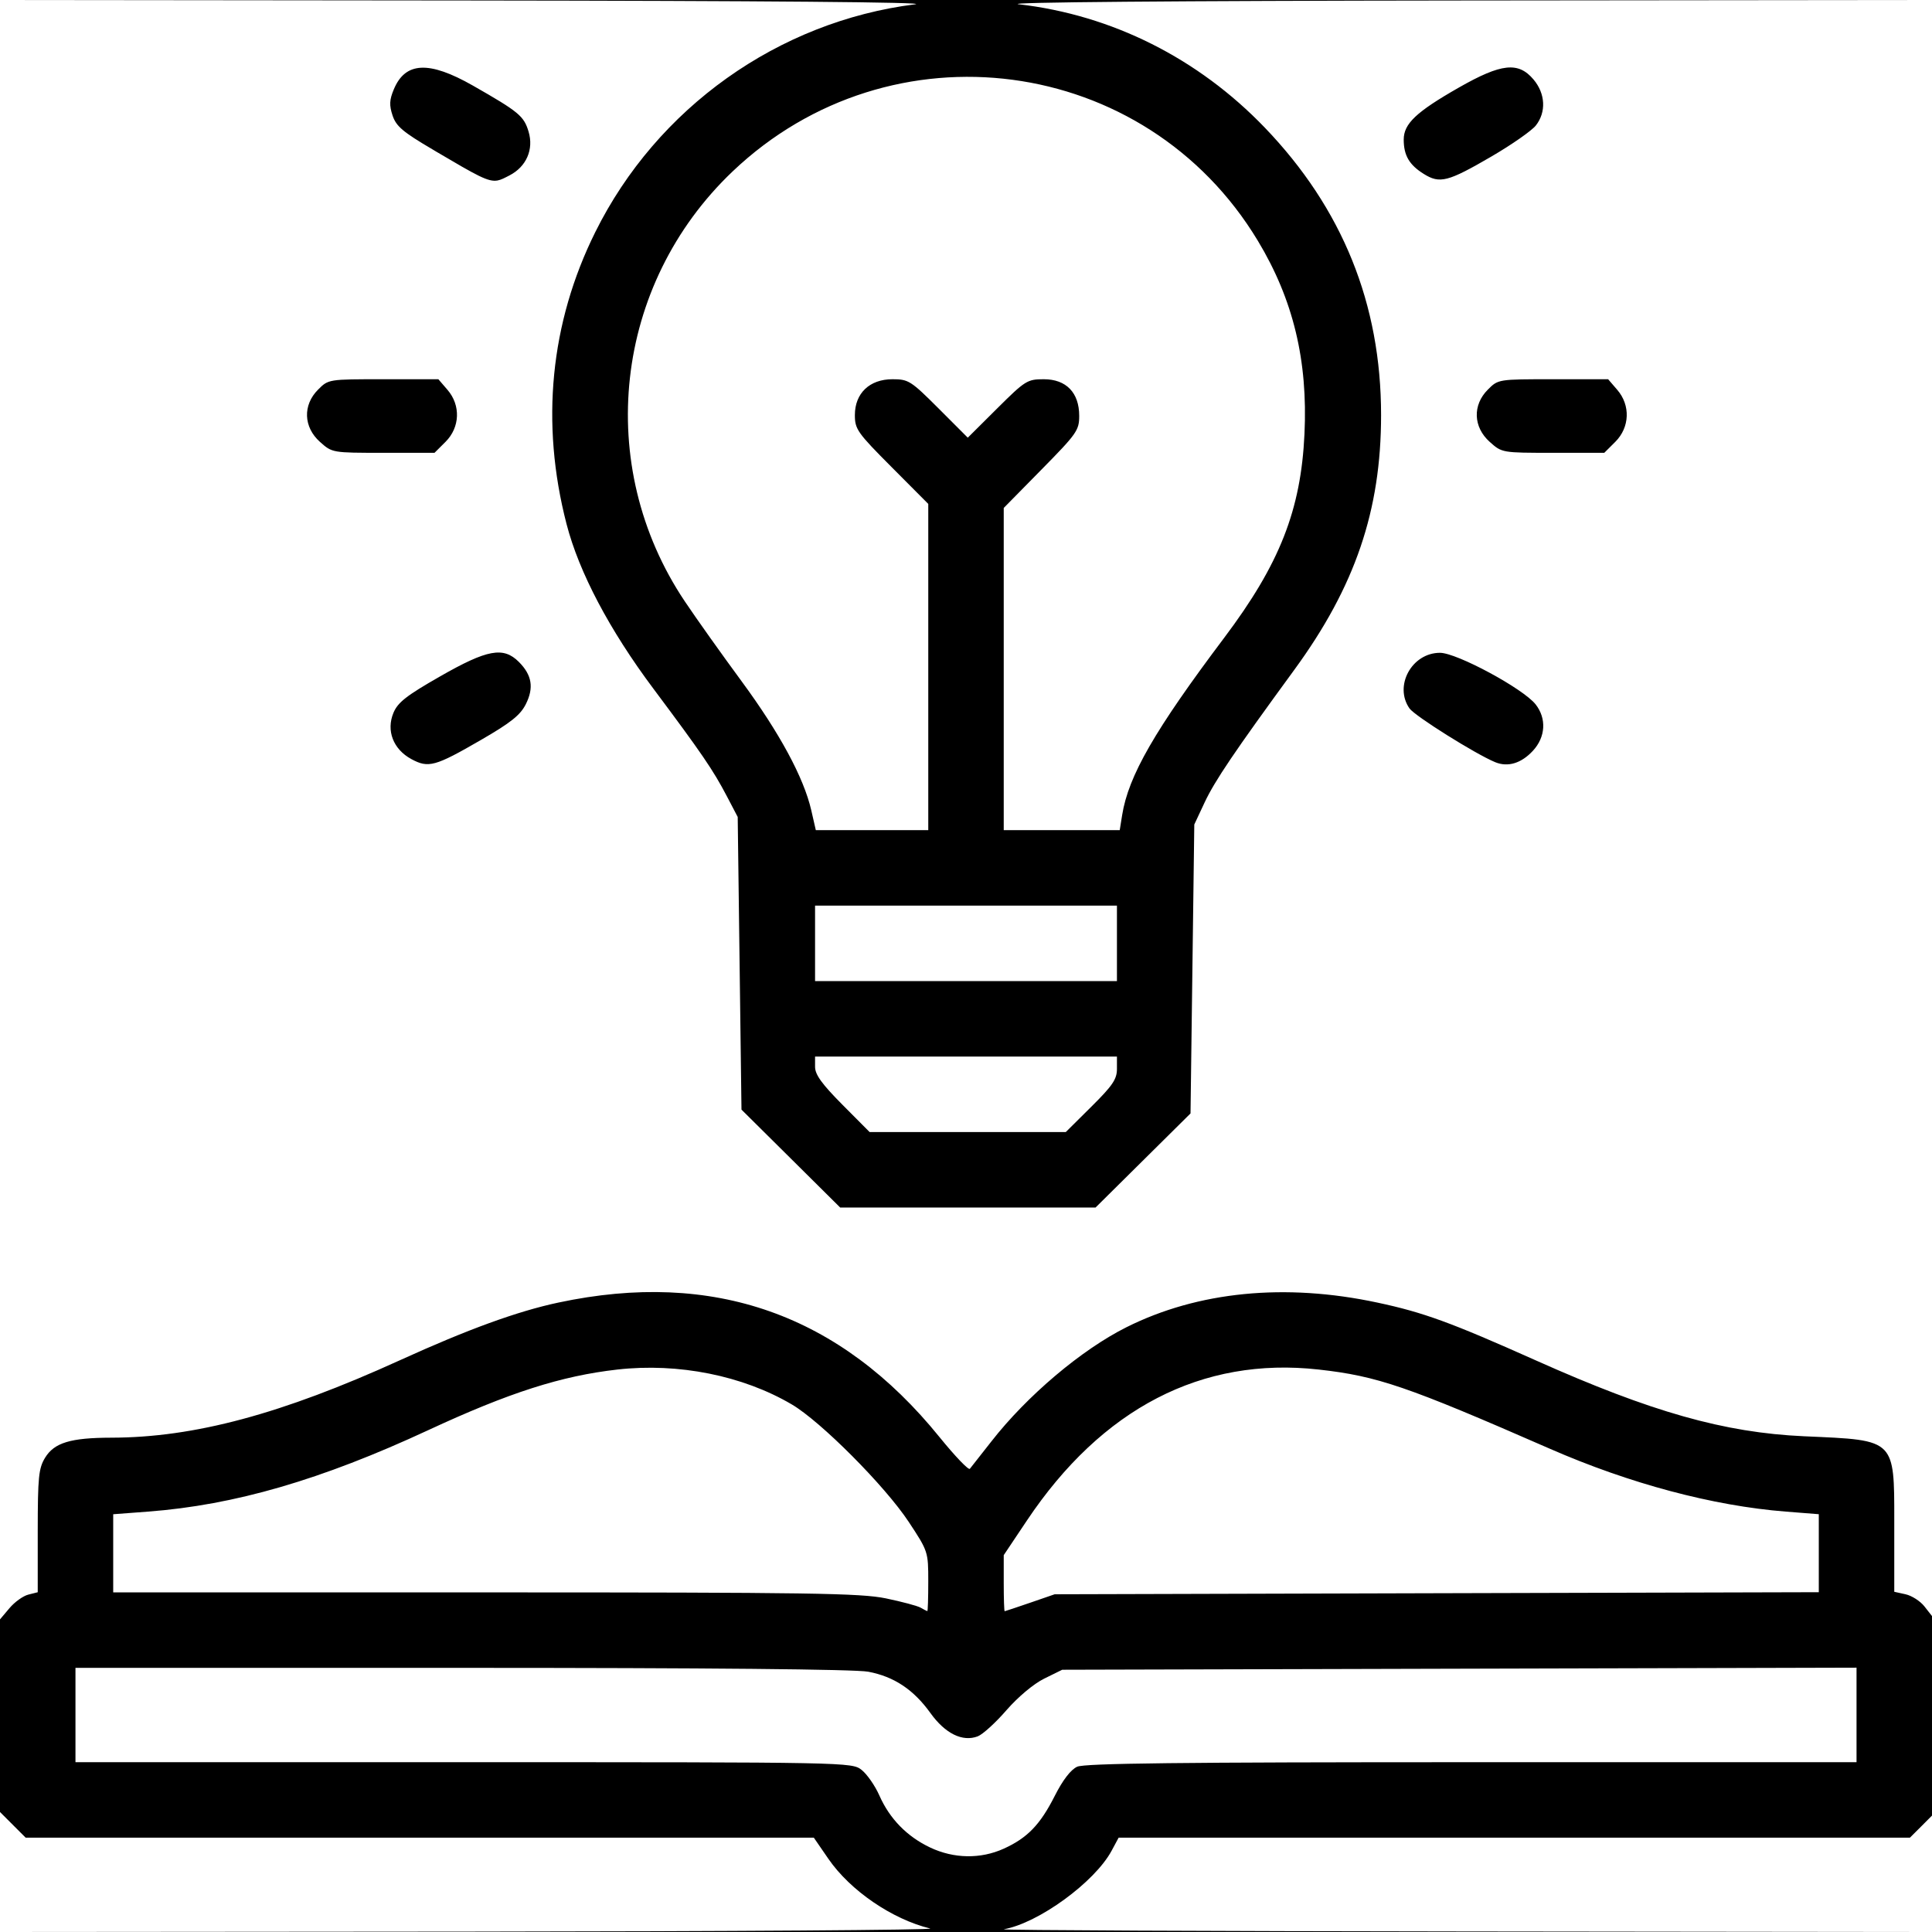
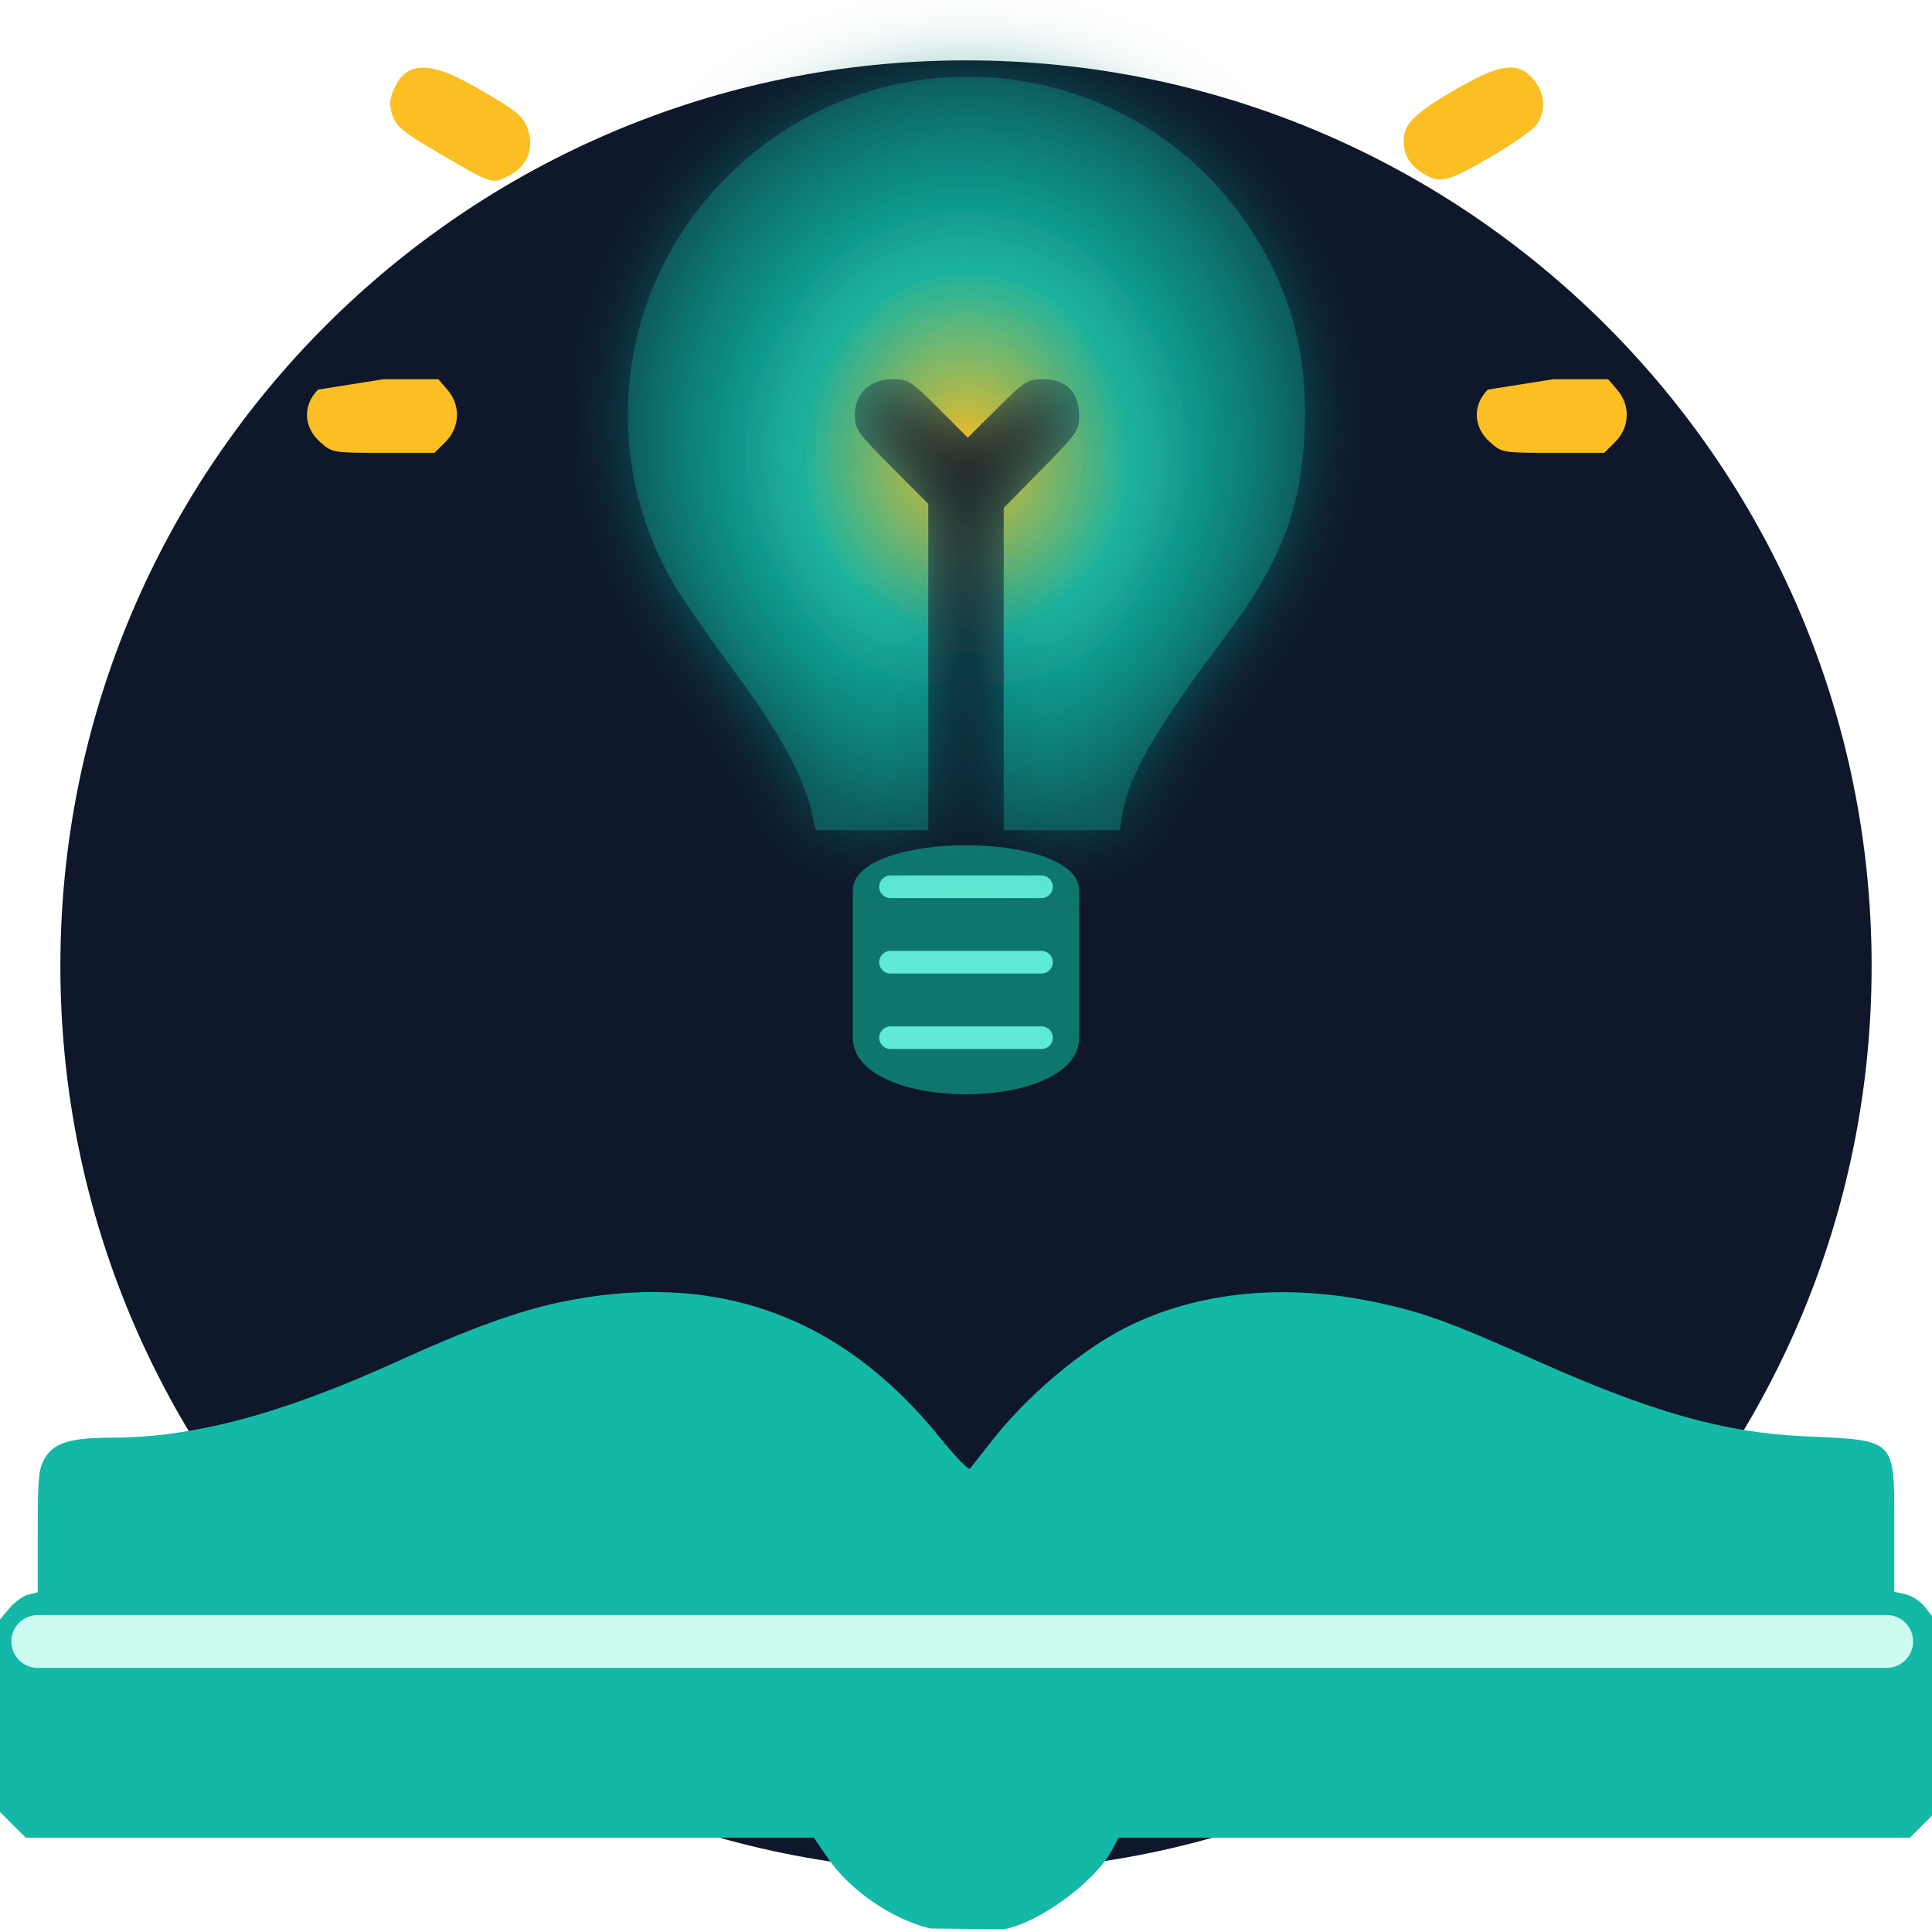
<svg xmlns="http://www.w3.org/2000/svg" width="512" height="512" viewBox="0 0 512 512">
+   <defs>
+     <filter id="glowMaster" x="-50%" y="-50%" width="200%" height="200%">
+       <feGaussianBlur stdDeviation="10" result="coloredBlur" />
+       <feMerge>
+         <feMergeNode in="coloredBlur" />
+         <feMergeNode in="SourceGraphic" />
+       </feMerge>
+     </filter>
+     <radialGradient id="bulbGlowMaster">
+       <stop offset="0%" style="stop-color:#fbbf24; stop-opacity:1" />
+       <stop offset="50%" style="stop-color:#14b8a6; stop-opacity:0.8" />
+       <stop offset="100%" style="stop-color:#0f766e; stop-opacity:0.6" />
+     </radialGradient>
+   </defs>
+   <circle cx="256" cy="256" r="240" fill="#0f172a" />
  <g>
-     <path d="M 0.00 480.20 L 0.00 429.15 L 2.50 426.19 C3.87,424.55 6.12,422.94 7.50,422.59 L 10.00 421.96 L 10.00 405.73 C10.01,391.42 10.24,389.12 11.95,386.31 C14.38,382.33 18.72,381.02 29.50,381.00 C51.46,380.97 74.64,374.75 106.00,360.47 C123.95,352.30 137.12,347.50 148.00,345.19 C189.07,336.44 222.64,348.30 248.99,380.86 C253.07,385.89 256.68,389.66 257.02,389.25 C257.36,388.84 259.92,385.58 262.72,382.00 C272.16,369.90 286.59,357.70 298.50,351.74 C317.46,342.25 340.55,339.97 364.98,345.19 C377.23,347.80 384.44,350.43 407.06,360.54 C437.60,374.19 456.92,379.66 478.00,380.62 C490.55,381.18 496.54,381.28 499.40,384.32 C502.01,387.10 502.01,392.34 502.00,402.64 C502.00,403.26 502.00,403.91 502.00,404.57 L 502.00 421.84 L 504.99 422.50 C506.63,422.86 508.88,424.30 509.99,425.71 L 512.00 428.27 L 512.00 481.15 L 509.08 484.08 L 506.15 487.00 L 296.45 487.00 L 294.59 490.46 C290.10,498.80 275.19,509.66 266.00,511.28 C265.98,511.29 265.97,511.29 265.97,511.29 C265.97,511.53 320.25,511.79 387.75,511.86 L 512.00 512.00 L 0.00 512.00 L 124.75 511.90 C193.36,511.84 248.15,511.47 246.50,511.07 C236.43,508.62 225.32,501.02 219.54,492.62 L 215.67 487.00 L 6.80 487.00 ZM 0.00 0.00 L 512.00 0.00 L 387.25 0.13 C310.95,0.21 265.41,0.60 270.00,1.13 C294.69,3.98 317.54,15.45 335.19,33.83 C355.76,55.25 366.00,80.56 366.00,110.00 C366.00,135.27 359.13,155.44 343.01,177.50 C327.11,199.25 321.92,206.93 319.23,212.67 L 316.50 218.50 L 315.50 295.07 L 290.34 320.00 L 222.65 320.00 L 209.58 307.03 L 196.50 294.06 L 195.50 216.50 L 192.62 211.00 C188.94,203.99 186.02,199.72 173.15,182.50 C161.52,166.96 153.44,151.64 150.14,138.87 C143.20,112.08 145.81,85.56 157.76,61.50 C174.09,28.60 206.21,5.72 242.50,1.14 C246.85,0.59 202.26,0.21 124.75,0.13 L 0.00 0.00 ZM 215.00 214.75 L 216.20 220.00 L 246.00 220.00 L 246.00 133.54 L 236.27 123.77 C227.21,114.68 226.55,113.73 226.55,110.00 C226.55,104.22 230.45,100.50 236.51,100.50 C240.76,100.50 241.38,100.90 248.73,108.24 L 256.47 115.99 L 264.26 108.24 C271.69,100.85 272.26,100.50 276.61,100.50 C282.56,100.50 286.00,104.06 286.00,110.20 C286.00,114.04 285.38,114.92 276.00,124.45 L 266.00 134.61 L 266.00 220.00 L 296.74 220.00 L 297.38 216.01 C299.05,205.59 305.99,193.52 324.44,169.00 C339.13,149.47 344.76,135.17 345.70,115.00 C346.62,95.53 342.72,79.37 333.35,63.82 C303.59,14.43 236.08,5.52 194.14,45.44 C162.64,75.42 157.32,123.34 181.49,159.38 C184.48,163.85 191.24,173.35 196.50,180.50 C206.62,194.25 213.01,206.08 215.00,214.75 ZM 246.50 489.61 C252.77,492.58 259.87,492.70 266.00,489.92 C272.25,487.09 275.65,483.58 279.51,475.95 C281.65,471.72 283.76,468.98 285.46,468.20 C287.45,467.29 312.84,467.00 390.05,467.00 L 492.00 467.00 L 492.00 441.95 L 281.50 442.50 L 276.73 444.85 C273.94,446.22 269.81,449.68 266.73,453.21 C263.86,456.53 260.42,459.65 259.11,460.15 C255.07,461.68 250.49,459.43 246.57,453.97 C242.11,447.76 236.92,444.31 230.09,443.02 C226.67,442.37 187.57,442.00 122.36,442.00 L 20.00 442.00 L 20.00 467.00 L 122.87 467.00 C225.13,467.00 225.75,467.01 228.34,469.05 C229.78,470.19 231.89,473.22 233.03,475.80 C235.76,481.99 240.36,486.70 246.50,489.61 ZM 266.00 419.57 C266.00,423.65 266.11,426.99 266.25,426.99 C266.39,426.98 269.42,425.97 273.00,424.74 L 279.50 422.50 L 380.75 422.22 L 482.00 421.95 L 482.00 401.28 L 473.25 400.59 C453.97,399.07 431.89,393.19 410.66,383.90 C372.77,367.33 365.05,364.68 349.44,362.94 C318.53,359.50 292.03,373.21 272.13,402.97 L 266.00 412.13 ZM 244.00 426.06 C244.82,426.54 245.61,426.95 245.75,426.97 C245.89,426.99 246.00,423.44 246.00,419.08 C246.00,411.23 245.96,411.11 240.83,403.33 C234.53,393.79 217.53,376.71 209.82,372.18 C196.81,364.53 179.77,361.13 163.64,362.94 C148.76,364.62 134.93,369.05 113.50,379.00 C85.10,392.19 62.14,398.86 39.25,400.59 L 30.00 401.29 L 30.00 422.00 L 128.54 422.00 C214.75,422.00 228.05,422.20 234.79,423.59 C239.03,424.47 243.18,425.58 244.00,426.06 ZM 216.00 240.00 L 216.00 260.00 L 296.00 260.00 L 296.00 240.00 ZM 223.22 292.73 L 230.45 300.00 L 282.45 300.00 L 289.22 293.28 C294.85,287.70 296.00,286.00 296.00,283.28 L 296.00 280.00 L 216.00 280.00 L 216.00 282.73 C216.00,284.77 217.80,287.27 223.22,292.73 ZM 135.03 46.48 C133.73,47.15 132.82,47.65 131.86,47.83 C129.37,48.28 126.49,46.59 115.60,40.18 C115.28,39.98 114.94,39.78 114.60,39.58 C106.74,34.96 104.98,33.46 104.03,30.60 C103.13,27.88 103.20,26.45 104.37,23.67 C107.42,16.36 113.69,16.06 125.30,22.67 C137.50,29.63 138.84,30.74 140.08,34.89 C141.49,39.59 139.49,44.18 135.03,46.48 ZM 395.27 41.46 C383.70,48.20 381.57,48.75 377.31,46.09 C373.47,43.70 372.00,41.18 372.00,36.99 C372.00,32.78 375.33,29.64 386.62,23.20 C397.90,16.77 402.38,16.29 406.41,21.08 C409.56,24.82 409.80,29.71 407.02,33.25 C405.93,34.63 400.64,38.33 395.27,41.46 ZM 428.08 117.08 L 425.15 120.00 L 411.59 120.00 C398.04,120.00 398.03,120.00 394.79,117.10 C390.41,113.19 390.20,107.34 394.30,103.25 C397.04,100.50 397.05,100.50 411.61,100.50 L 426.17 100.50 L 428.59 103.31 C432.13,107.42 431.91,113.24 428.08,117.08 ZM 118.08 117.08 L 115.15 120.00 L 101.59 120.00 C88.04,120.00 88.03,120.00 84.79,117.10 C80.41,113.19 80.20,107.34 84.30,103.25 C87.04,100.50 87.05,100.50 101.61,100.50 L 116.17 100.50 L 118.59 103.31 C122.13,107.42 121.91,113.24 118.08,117.08 ZM 127.50 196.07 C115.30,203.14 113.54,203.62 109.00,201.16 C104.21,198.56 102.30,193.62 104.27,188.90 C105.43,186.13 107.72,184.34 116.63,179.25 C129.15,172.09 133.40,171.31 137.50,175.41 C140.98,178.89 141.53,182.26 139.35,186.61 C137.89,189.51 135.39,191.51 127.50,196.07 ZM 406.25 198.95 C403.17,202.29 399.61,203.37 396.25,201.99 C391.03,199.84 374.93,189.74 373.53,187.74 C369.35,181.77 374.15,173.00 381.61,173.00 C386.07,173.00 403.66,182.49 406.95,186.66 C409.89,190.40 409.61,195.31 406.25,198.95 Z" fill="rgb(0,0,0)" />
+     <path d="M 0.00 480.20 L 0.00 429.15 L 2.50 426.19 C3.87,424.55 6.12,422.94 7.50,422.59 L 10.00 421.96 L 10.00 405.73 C10.01,391.42 10.24,389.12 11.95,386.31 C14.38,382.33 18.72,381.02 29.50,381.00 C51.46,380.97 74.64,374.75 106.00,360.47 C123.95,352.30 137.12,347.50 148.00,345.19 C189.07,336.44 222.64,348.30 248.99,380.86 C253.07,385.89 256.68,389.66 257.02,389.25 C257.36,388.84 259.92,385.58 262.72,382.00 C272.16,369.90 286.59,357.70 298.50,351.74 C317.46,342.25 340.55,339.97 364.98,345.19 C377.23,347.80 384.44,350.43 407.06,360.54 C437.60,374.19 456.92,379.66 478.00,380.62 C490.55,381.18 496.54,381.28 499.40,384.32 C502.01,387.10 502.01,392.34 502.00,402.64 L 502.00 421.84 L 504.99,422.50 C506.63,422.86 508.88,424.30 509.99,425.71 L 512.00 428.27 L 512.00 481.15 L 509.08 484.08 L 506.15 487.00 L 296.45 487.00 L 294.59 490.46 C290.10,498.80 275.19,509.66 266.00,511.28 L 246.50 511.07 C236.43,508.62 225.32,501.02 219.54,492.62 L 215.67 487.00 L 6.80 487.00 L 0.00 480.20 Z" fill="#14b8a6" />
+     <g stroke="#ccfbf1" stroke-width="14" stroke-linecap="round">
+       <path d="M 500 435 L 10 435" />
+     </g>
+     <path d="M 226 236               C 226 220 286 220 286 236              L 286 275              C 286 295 226 295 226 275              Z" fill="#0f766e" />
+     <g stroke="#5eead4" stroke-width="6" stroke-linecap="round">
+       <path d="M 236 235 L 276 235" />
+       <path d="M 236 255 L 276 255" />
+       <path d="M 236 275 L 276 275" />
+     </g>
+     <path d="M 215.00 214.75 L 216.20 220.00 L 246.00 220.00 L 246.00 133.54 L 236.27 123.77 C227.21,114.68 226.55,113.73 226.55,110.00 C226.55,104.22 230.45,100.50 236.51,100.50 C240.76,100.50 241.38,100.90 248.73,108.24 L 256.47,115.99 L 264.26,108.24 C271.69,100.85 272.26,100.50 276.61,100.50 C282.56,100.50 286.00,104.06 286.00,110.20 C286.00,114.04 285.38,114.92 276.00,124.45 L 266.00,134.61 L 266.00,220.00 L 296.74,220.00 L 297.38,216.01 C299.05,205.59 305.99,193.52 324.44,169.00 C339.13,149.47 344.76,135.17 345.70,115.00 C346.62,95.53 342.72,79.37 333.35,63.82 C303.59,14.43 236.08,5.52 194.14,45.44 C162.64,75.42 157.32,123.34 181.49,159.38 C184.48,163.85 191.24,173.35 196.50,180.50 C206.62,194.25 213.01,206.08 215.00,214.75 Z" fill="url(#bulbGlowMaster)" filter="url(#glowMaster)" />
+     <path d="M 135.03 46.48 C133.73,47.15 132.82,47.65 131.86,47.83 C129.37,48.28 126.49,46.59 115.60,40.18 C106.74,34.96 104.98,33.46 104.03,30.60 C103.13,27.88 103.20,26.45 104.37,23.67 C107.42,16.36 113.69,16.06 125.30,22.67 C137.50,29.63 138.84,30.74 140.08,34.89 C141.49,39.59 139.49,44.18 135.03,46.48 Z" fill="#fbbf24" />
+     <path d="M 395.27 41.46 C383.70,48.20 381.57,48.75 377.31,46.09 C373.47,43.70 372.00,41.18 372.00,36.99 C372.00,32.78 375.33,29.64 386.62,23.20 C397.90,16.77 402.38,16.29 406.41,21.08 C409.56,24.82 409.80,29.71 407.02,33.25 C405.93,34.63 400.64,38.33 395.27,41.46 Z" fill="#fbbf24" />
+     <path d="M 428.08 117.08 L 425.15 120.00 L 411.59 120.00 C398.04,120.00 398.03,120.00 394.79,117.10 C390.41,113.19 390.20,107.34 394.30,103.25 L 411.61,100.50 L 426.17,100.50 L 428.59,103.31 C432.13,107.42 431.91,113.24 428.08,117.08 Z" fill="#fbbf24" />
+     <path d="M 118.08 117.08 L 115.15 120.00 L 101.59 120.00 C88.04,120.00 88.03,120.00 84.79,117.10 C80.41,113.19 80.20,107.34 84.30,103.25 L 101.61,100.50 L 116.17,100.50 L 118.59,103.31 C122.13,107.42 121.91,113.24 118.08,117.08 Z" fill="#fbbf24" />
  </g>
</svg>
